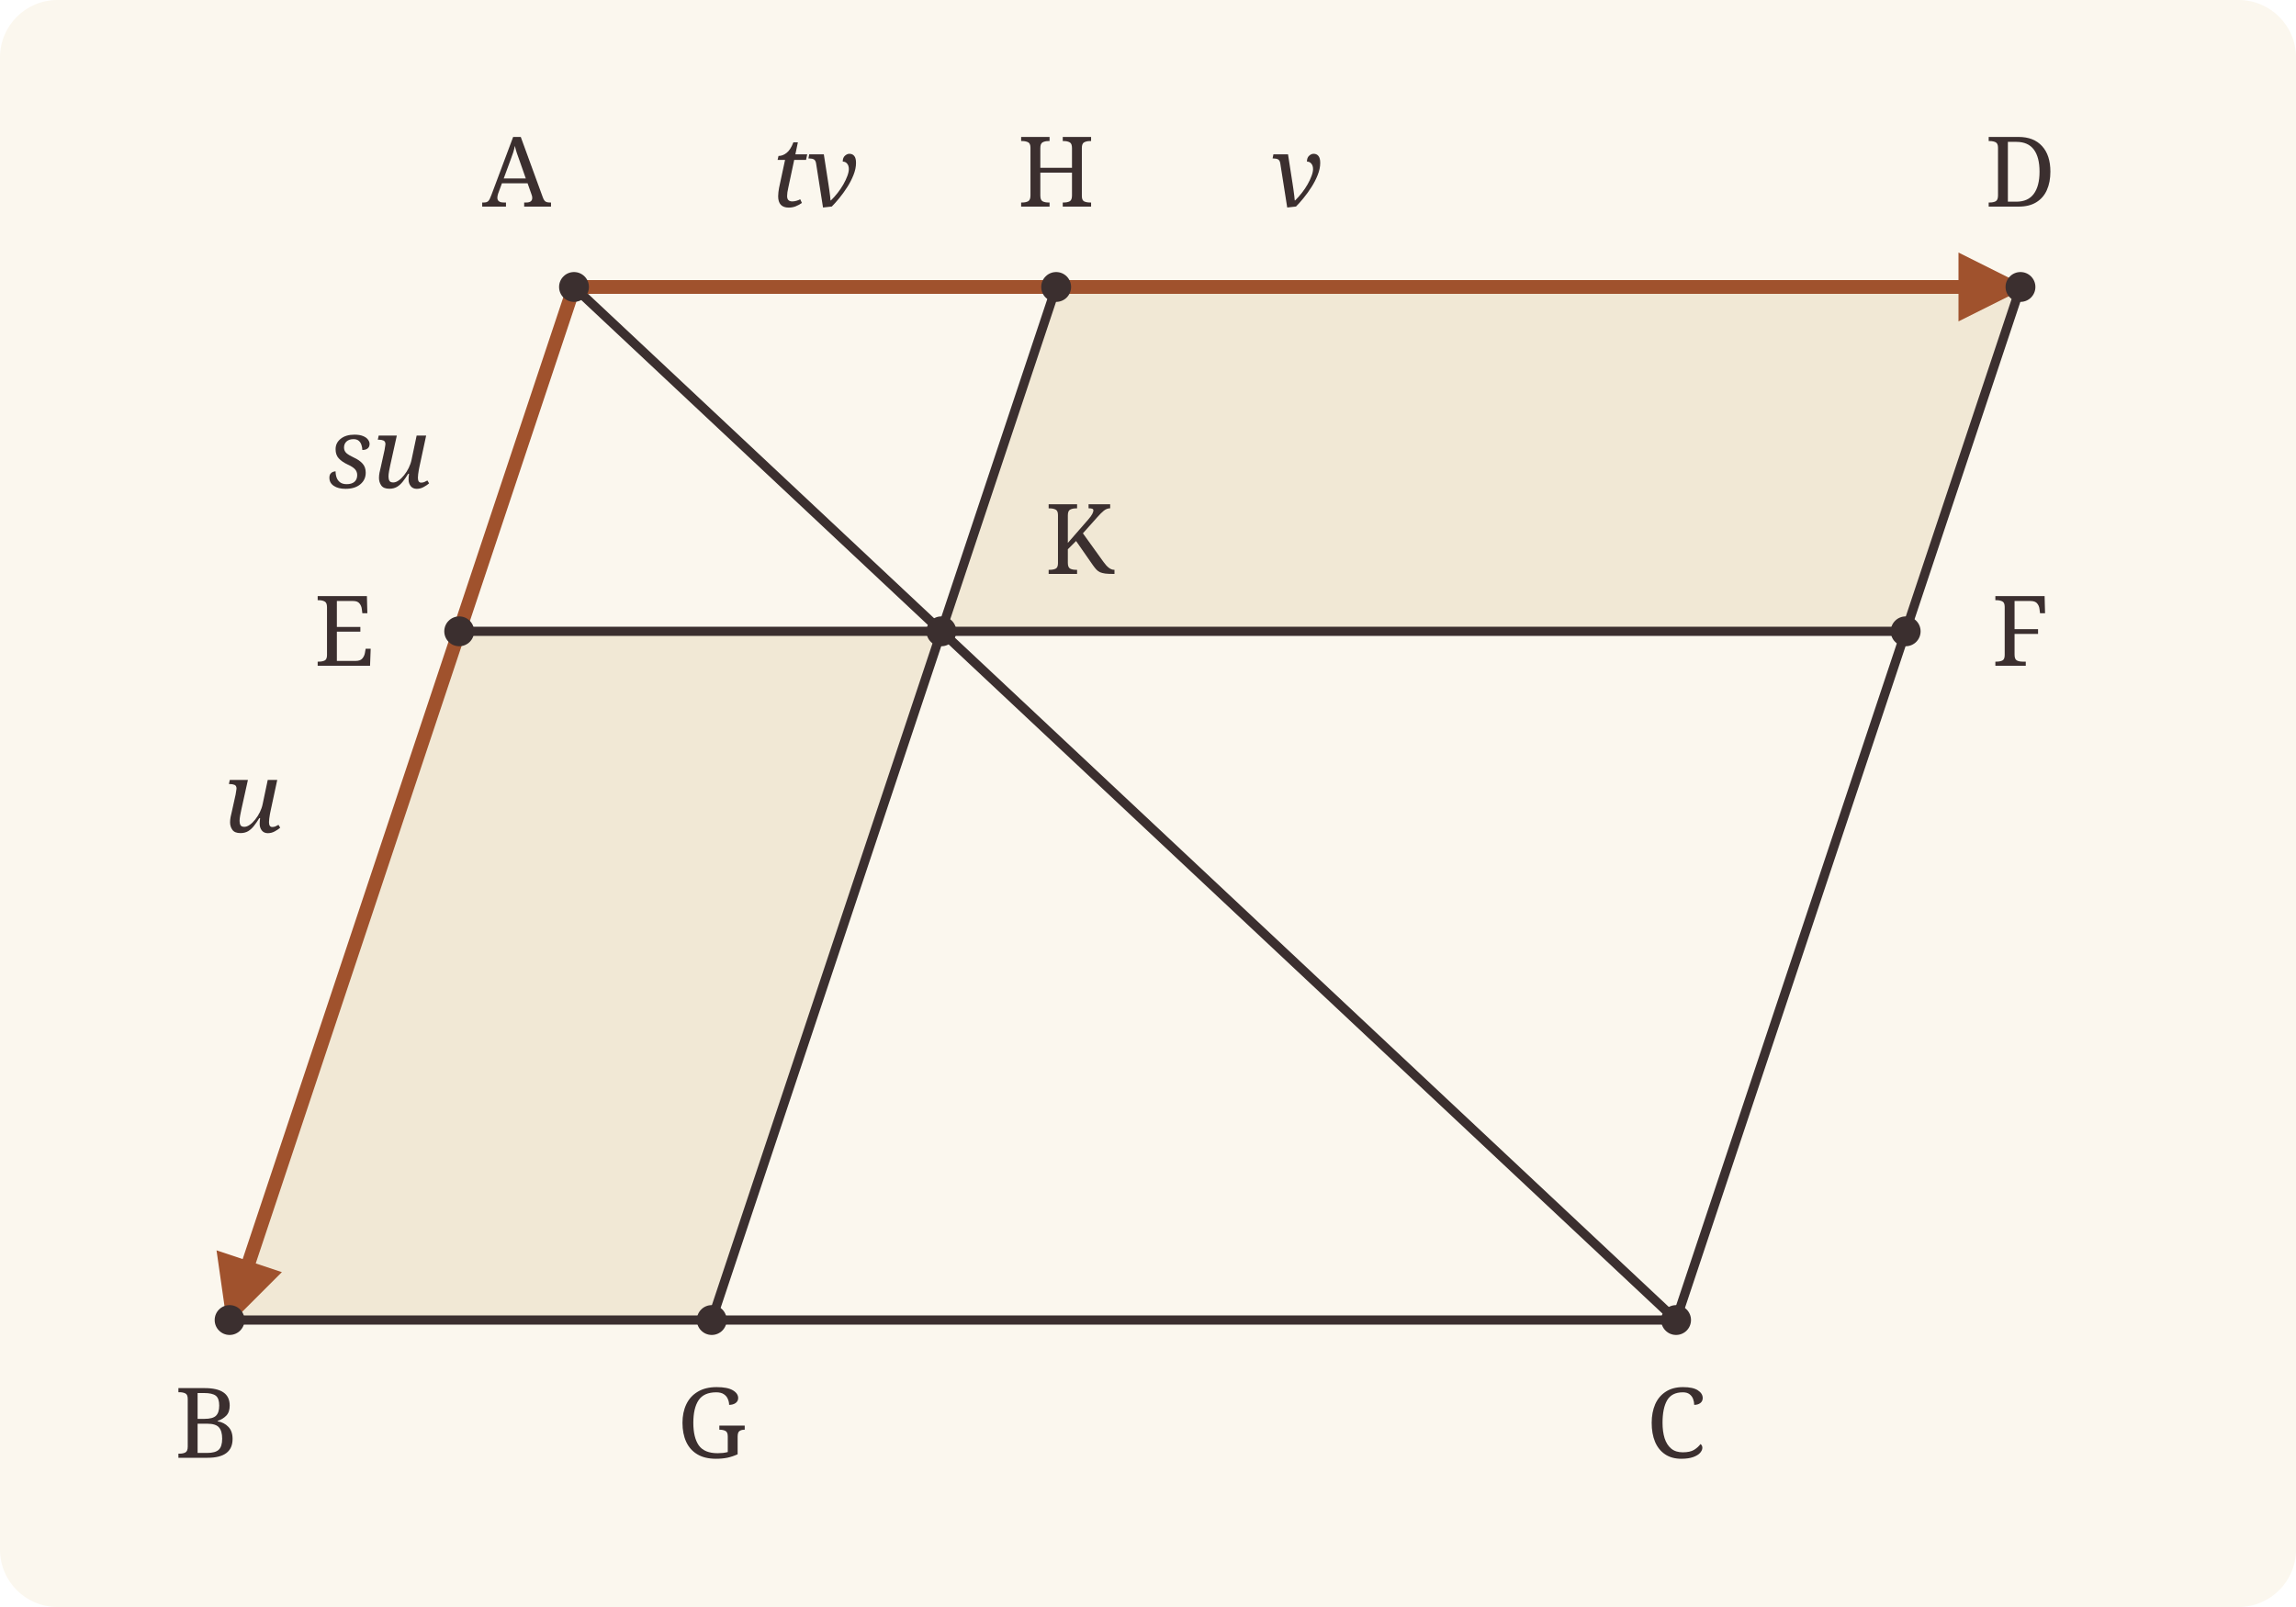
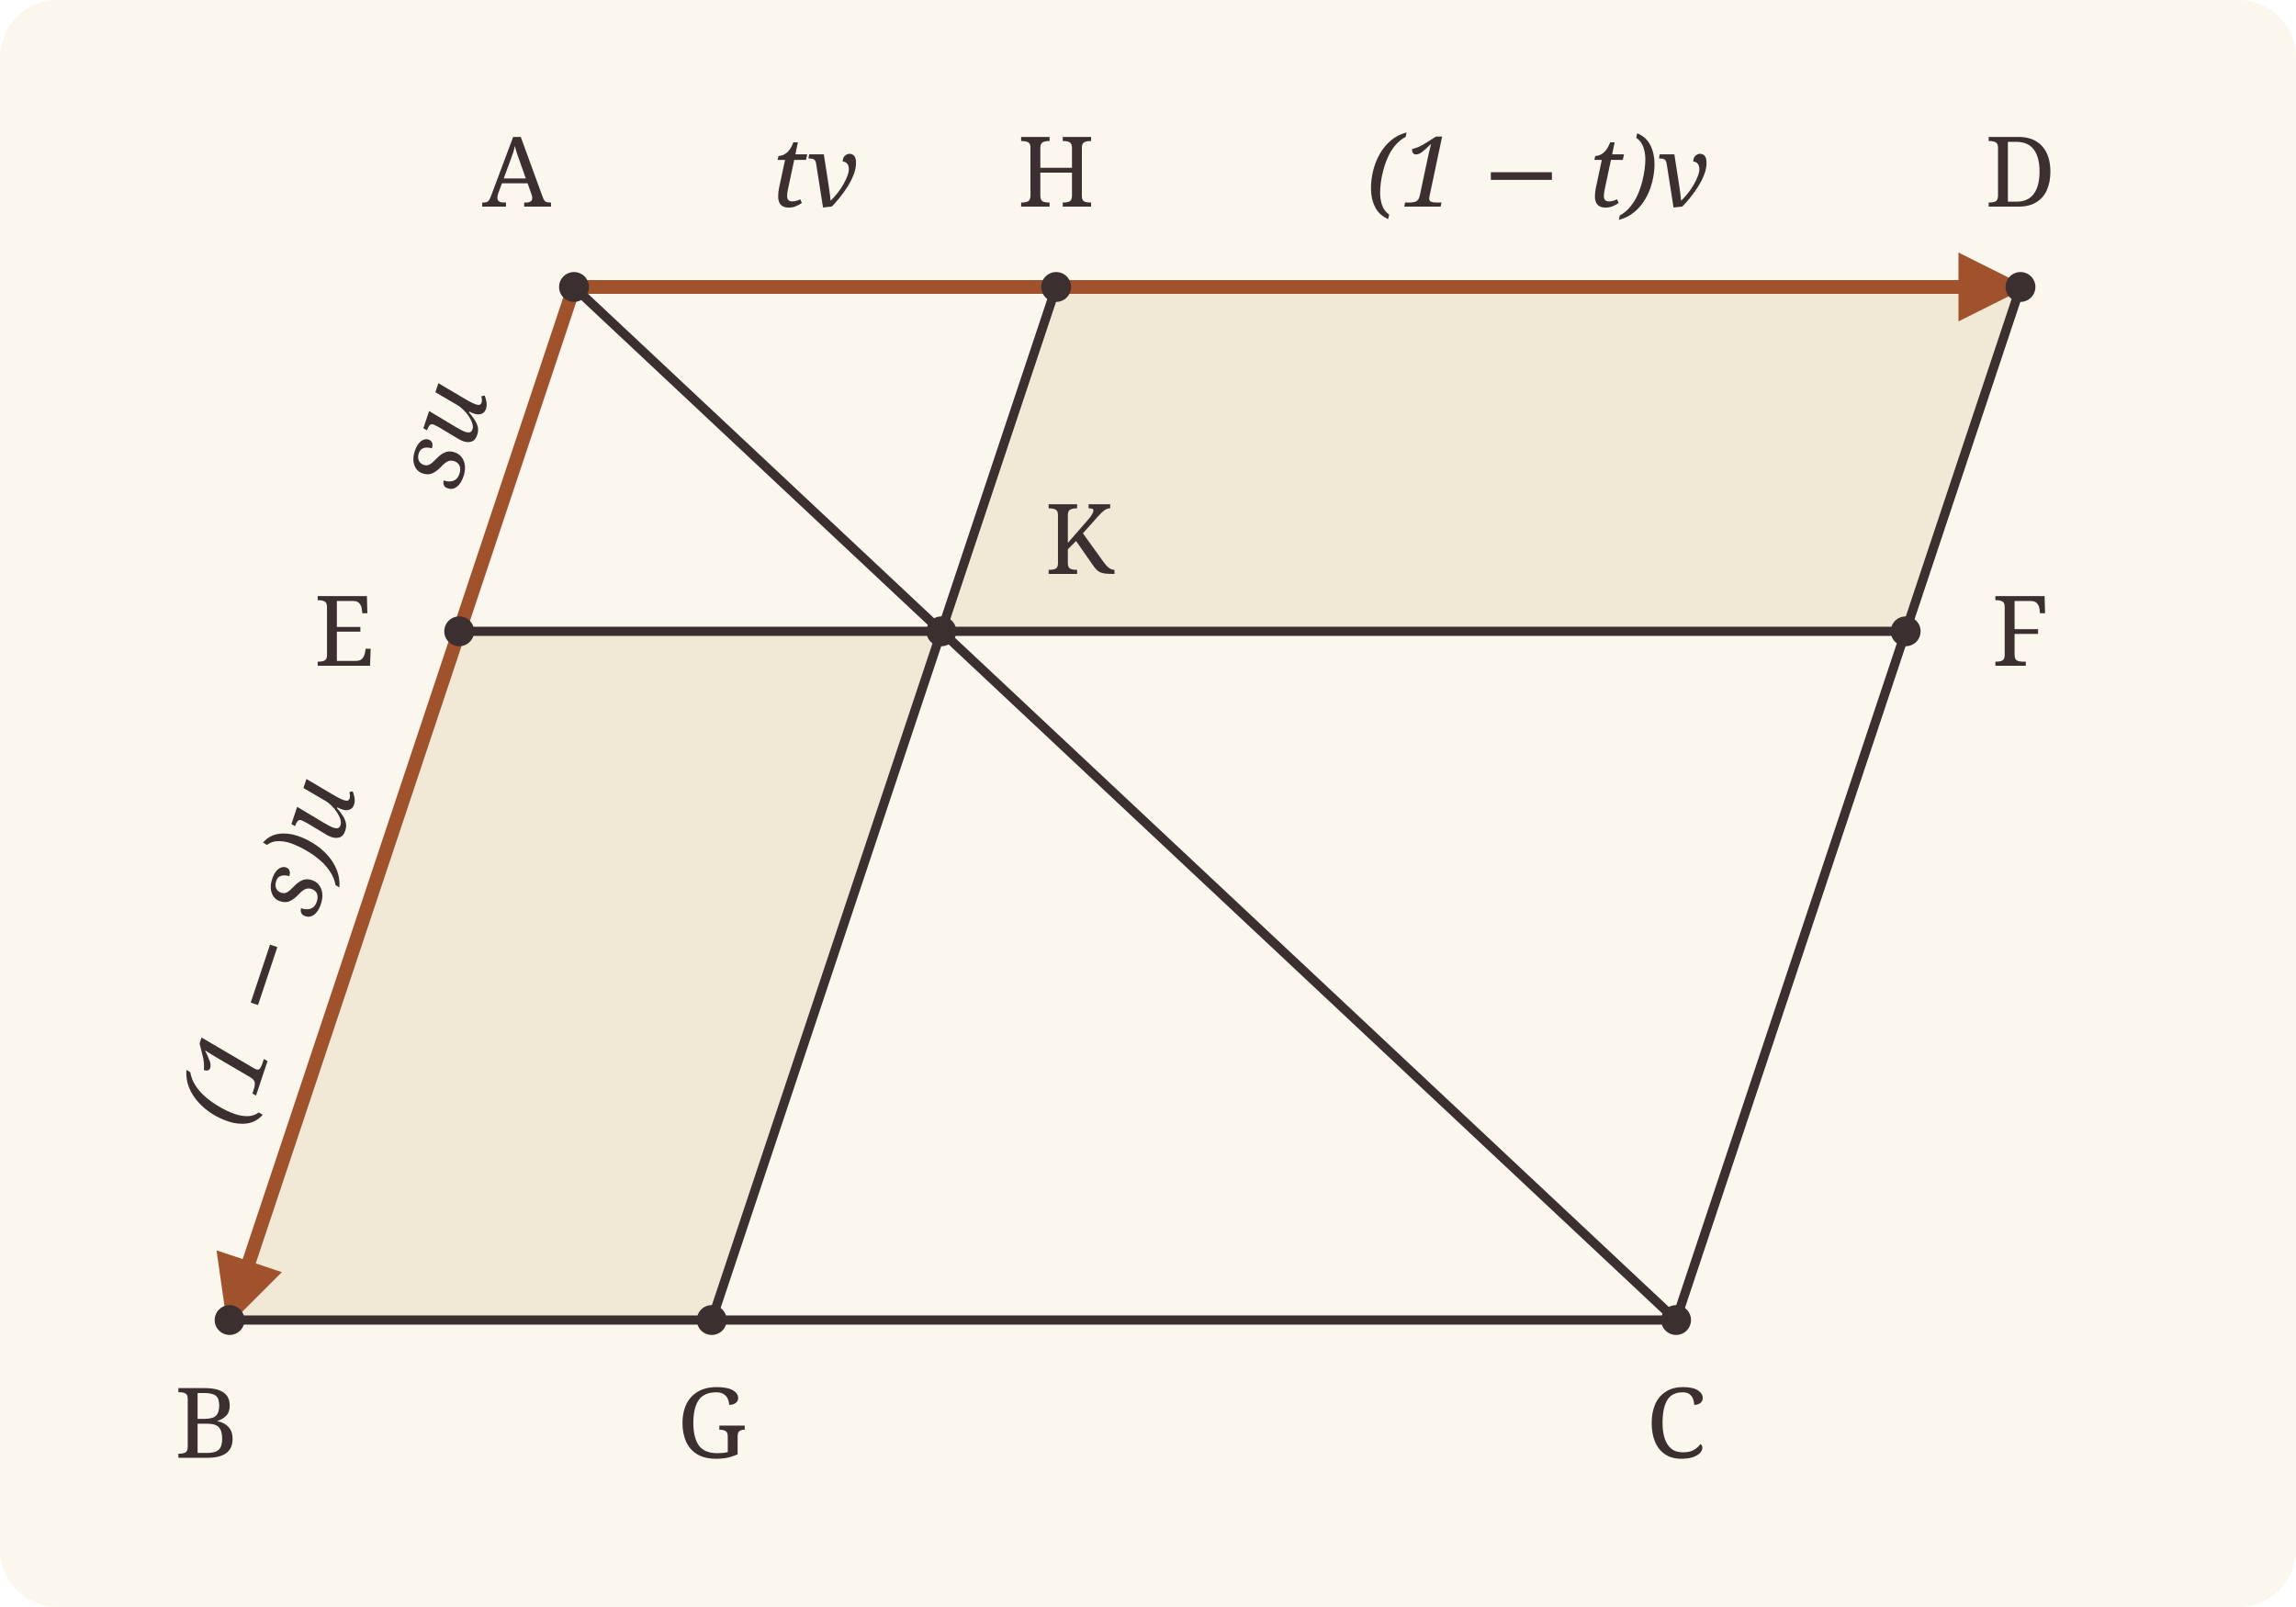
<svg xmlns="http://www.w3.org/2000/svg" width="400" viewBox="0 0 400 280" font-family="Georgia, 'Times New Roman', serif" font-size="17">
  <rect x="0" y="0" width="400" height="280" rx="10" fill="#fbf7ee" />
  <defs>
    <marker id="head" viewBox="0 0 10 10" refX="9" refY="5" markerWidth="5" markerHeight="5" orient="auto-start-reverse">
      <path d="M 0 0 L 10 5 L 0 10 z" fill="#a0522d" />
    </marker>
  </defs>
  <polygon points="80,110 40,230 124,230 164,110" fill="#e9dcc0" fill-opacity="0.55" />
  <polygon points="184,50 164,110 332,110 352,50" fill="#e9dcc0" fill-opacity="0.55" />
  <line x1="40" y1="230" x2="292" y2="230" stroke="#3b2f2f" stroke-width="1.6" />
  <line x1="292" y1="230" x2="352" y2="50" stroke="#3b2f2f" stroke-width="1.6" />
  <line x1="80" y1="110" x2="332" y2="110" stroke="#3b2f2f" stroke-width="1.6" />
  <line x1="184" y1="50" x2="124" y2="230" stroke="#3b2f2f" stroke-width="1.6" />
  <line x1="100" y1="50" x2="292" y2="230" stroke="#3b2f2f" stroke-width="1.6" />
  <line x1="100" y1="50" x2="40" y2="230" stroke="#a0522d" stroke-width="2.4" marker-end="url(#head)" />
  <line x1="100" y1="50" x2="352" y2="50" stroke="#a0522d" stroke-width="2.4" marker-end="url(#head)" />
  <circle cx="100" cy="50" r="2.6" fill="#3b2f2f" />
  <circle cx="40" cy="230" r="2.6" fill="#3b2f2f" />
  <circle cx="292" cy="230" r="2.6" fill="#3b2f2f" />
  <circle cx="352" cy="50" r="2.6" fill="#3b2f2f" />
  <circle cx="80" cy="110" r="2.6" fill="#3b2f2f" />
  <circle cx="332" cy="110" r="2.6" fill="#3b2f2f" />
  <circle cx="124" cy="230" r="2.6" fill="#3b2f2f" />
  <circle cx="184" cy="50" r="2.6" fill="#3b2f2f" />
  <circle cx="164" cy="110" r="2.6" fill="#3b2f2f" />
  <g fill="#3b2f2f">
    <text font-family="Georgia" font-size="17" x="90" y="36" text-anchor="middle">A</text>
    <text font-family="Georgia" font-size="17" x="36" y="254" text-anchor="middle">B</text>
    <text font-family="Georgia" font-size="17" x="292" y="254" text-anchor="middle">C</text>
    <text font-family="Georgia" font-size="17" x="352" y="36" text-anchor="middle">D</text>
    <text font-family="Georgia" font-size="17" x="60" y="116" text-anchor="middle">E</text>
    <text font-family="Georgia" font-size="17" x="352" y="116" text-anchor="middle">F</text>
    <text font-family="Georgia" font-size="17" x="124" y="254" text-anchor="middle">G</text>
    <text font-family="Georgia" font-size="17" x="184" y="36" text-anchor="middle">H</text>
    <text font-family="Georgia" font-size="17" x="188" y="100" text-anchor="middle">K</text>
-     <text font-family="Georgia" font-size="17" x="44" y="145" text-anchor="middle" font-style="italic">u</text>
-     <text font-family="Georgia" font-size="17" x="226" y="36" text-anchor="middle" font-style="italic">v</text>
-     <text font-family="Georgia" font-size="17" x="66" y="85" text-anchor="middle" font-style="italic">su</text>
+     <text font-family="Georgia" font-size="17" x="52.41" y="167.47" text-anchor="middle" font-style="italic" transform="rotate(-71.56505 52.41 167.47)">(1 − s)u</text>
+     <text font-family="Georgia" font-size="17" x="268" y="36" text-anchor="middle" font-style="italic">(1 − t)v</text>
+     <text font-family="Georgia" font-size="17" x="82.41" y="77.47" text-anchor="middle" font-style="italic" transform="rotate(-71.56505 82.41 77.47)">su</text>
    <text font-family="Georgia" font-size="17" x="142" y="36" text-anchor="middle" font-style="italic">tv</text>
  </g>
</svg>
